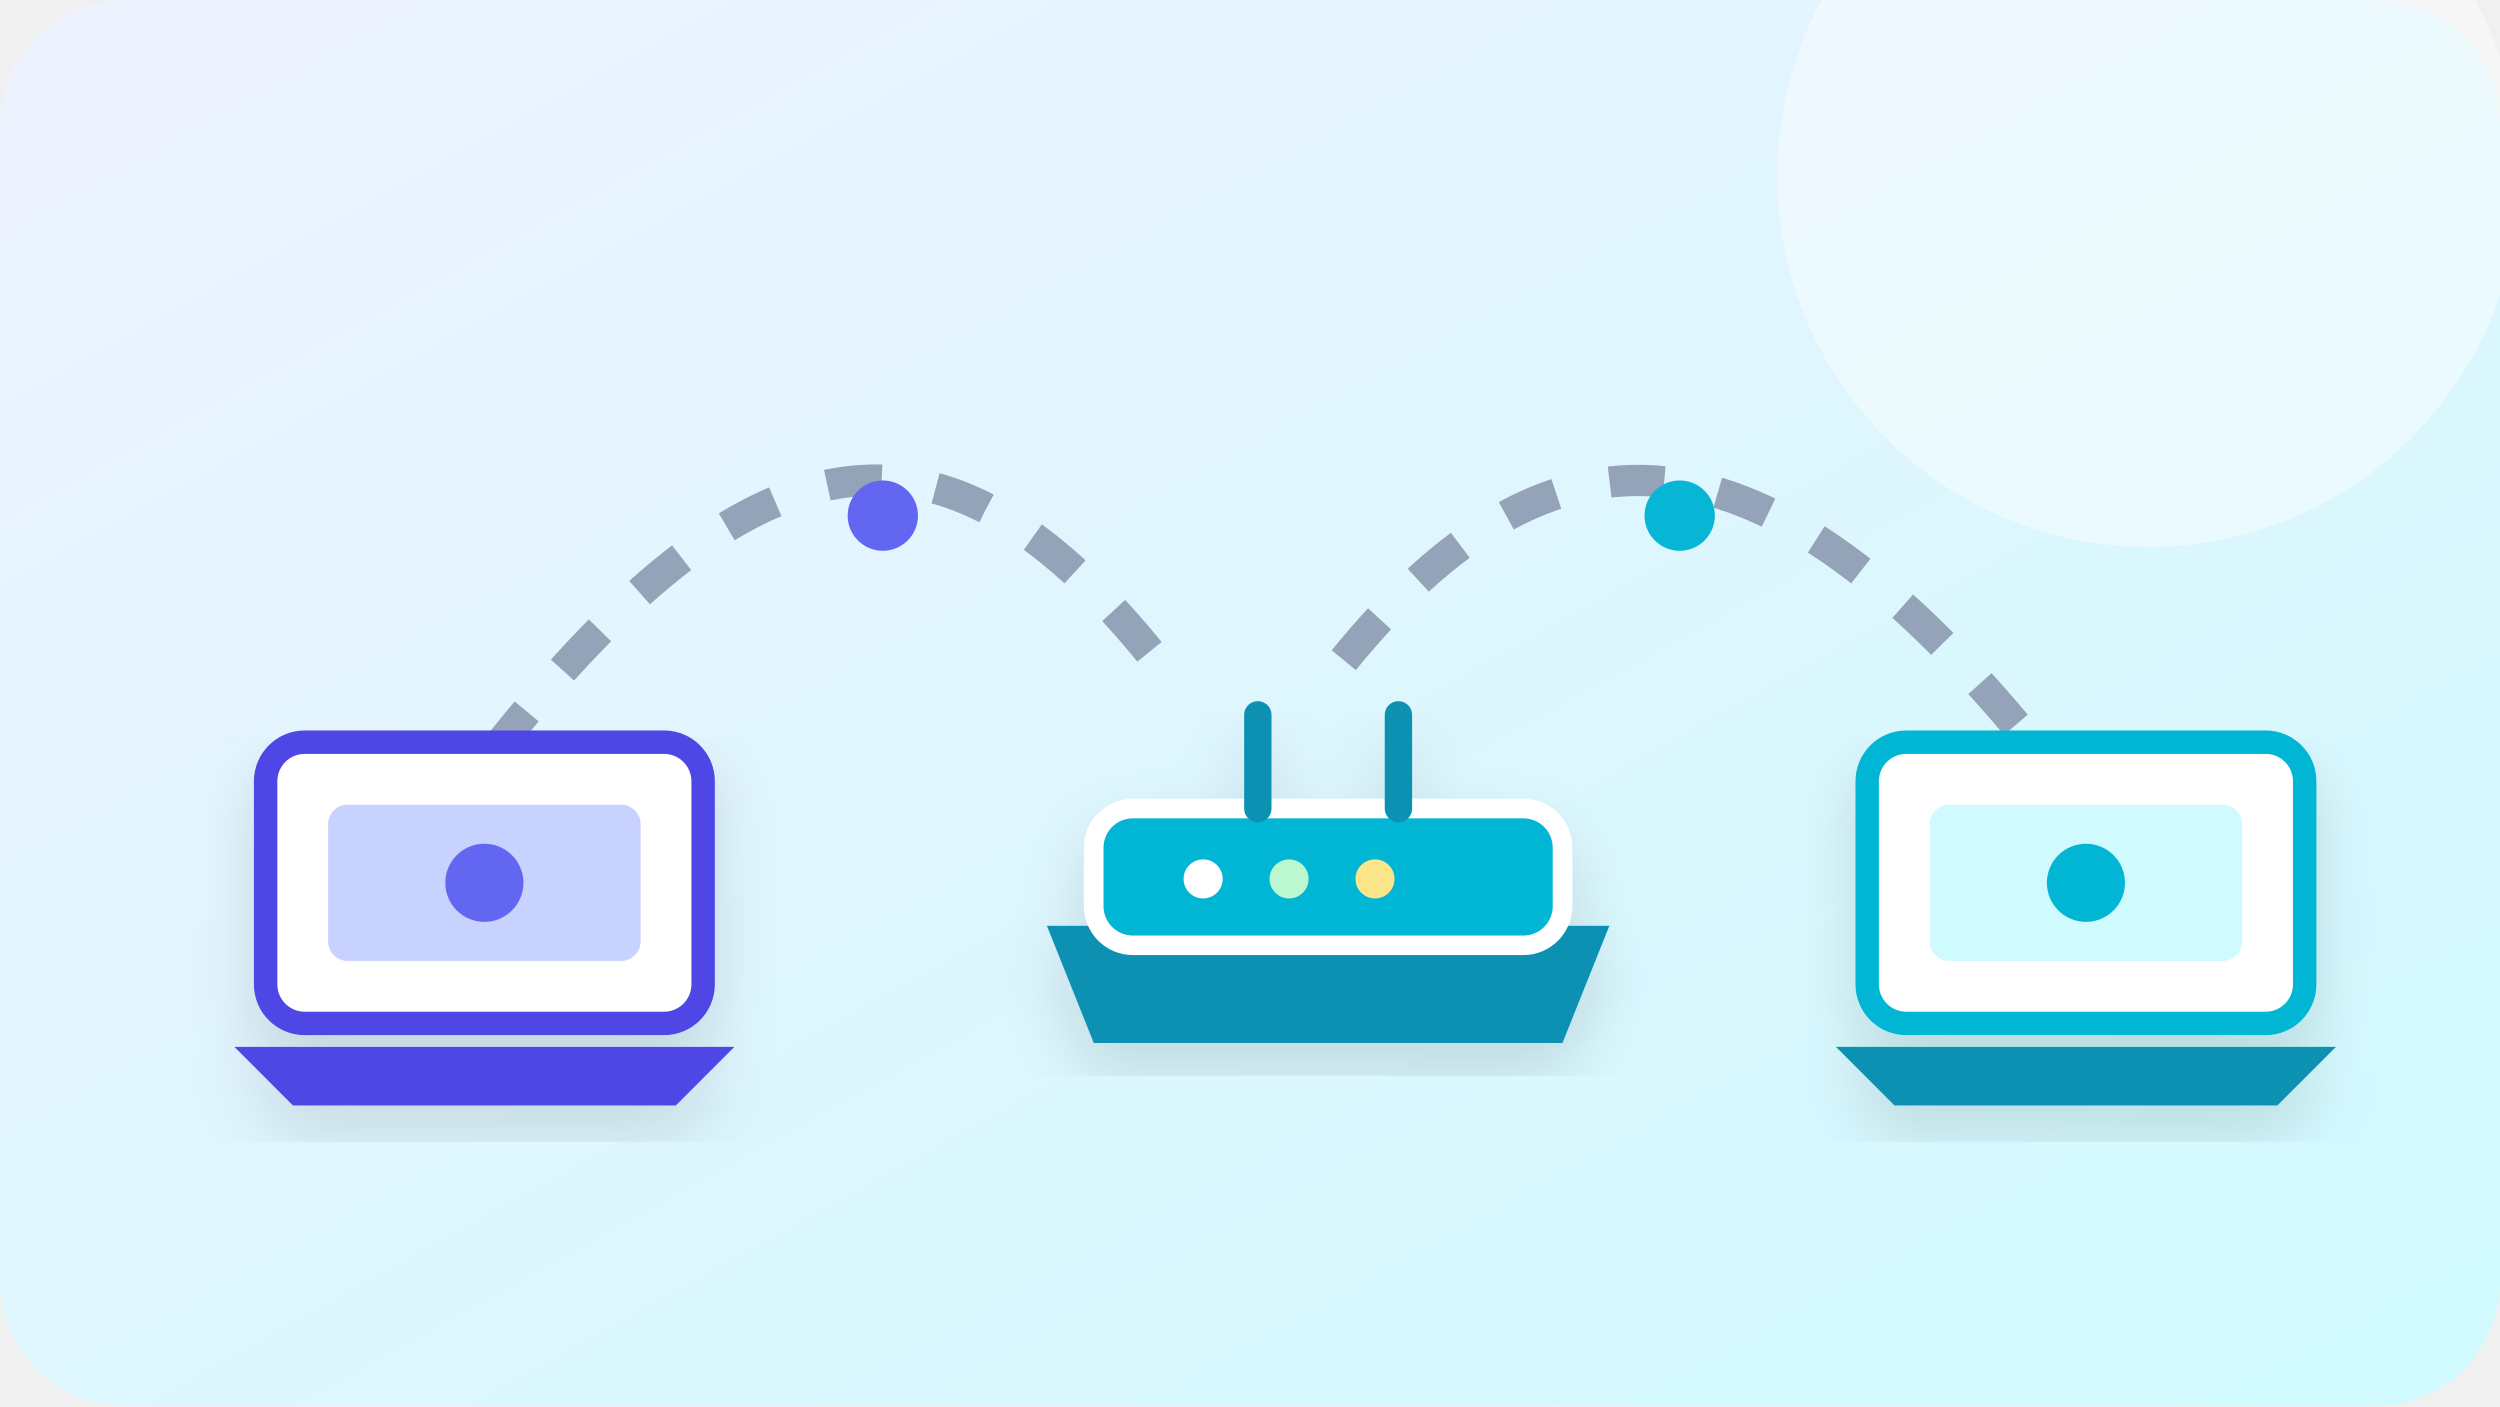
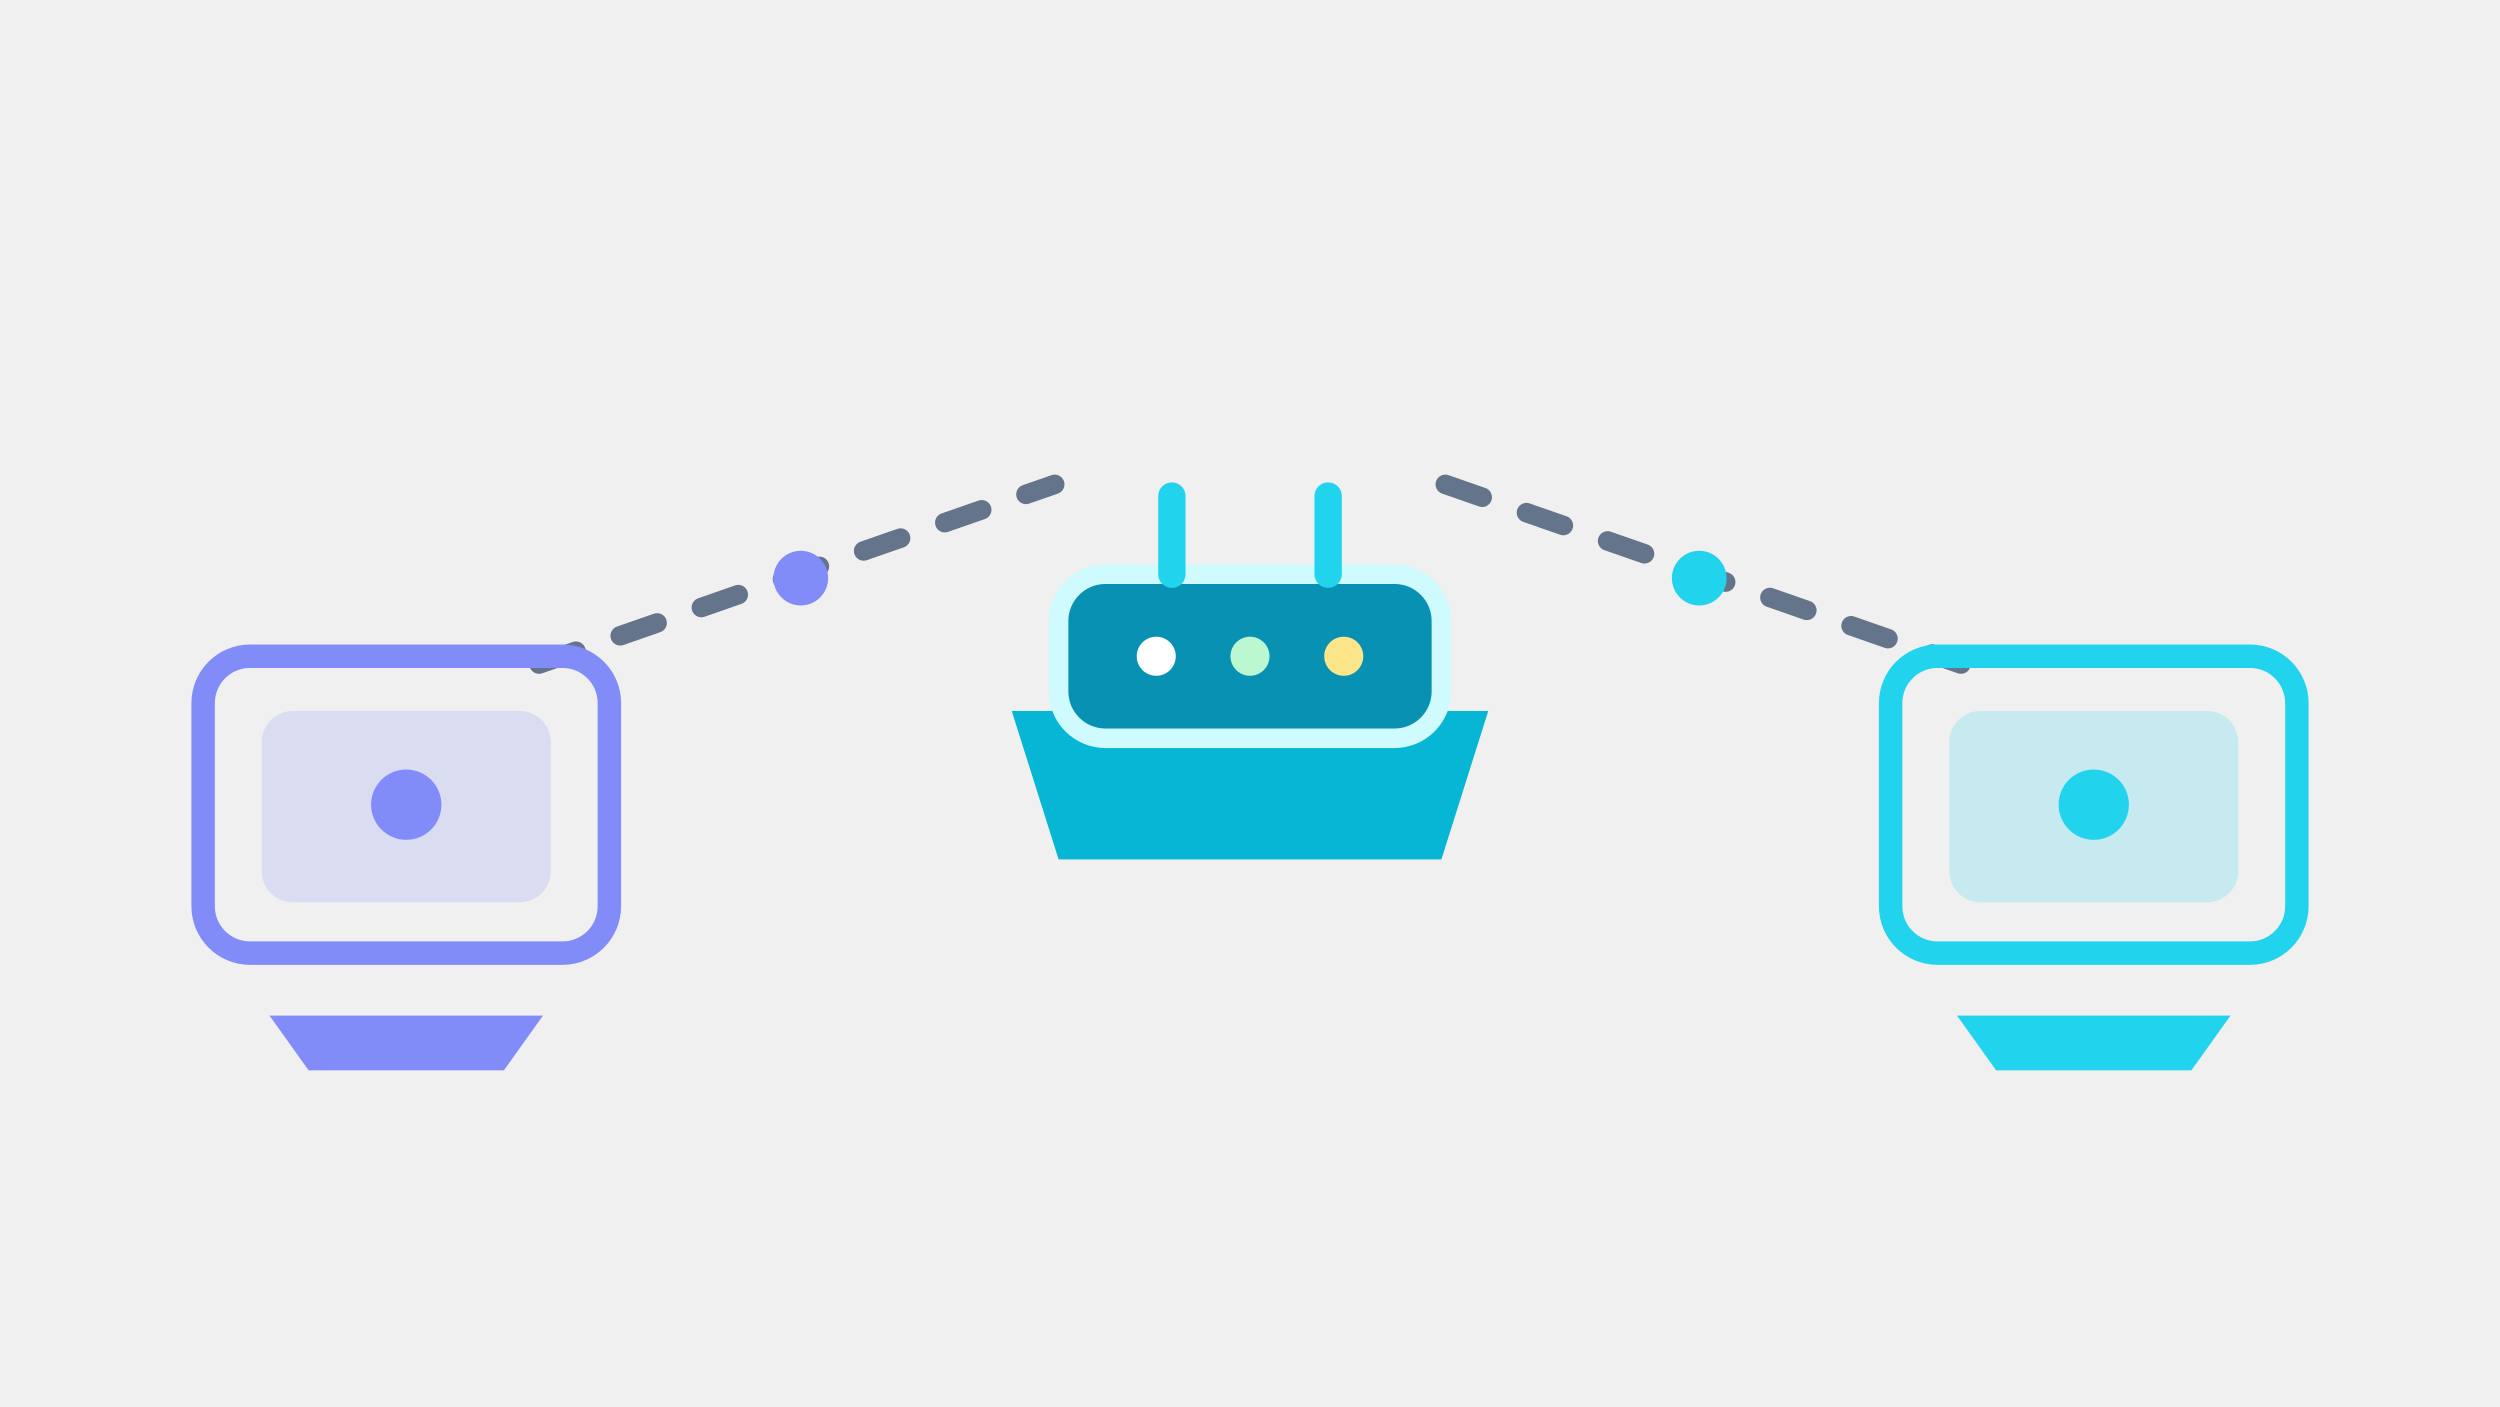
- <svg xmlns="http://www.w3.org/2000/svg" viewBox="0 0 640 360">
-   <defs>
-     <linearGradient id="bg" x1="0" y1="0" x2="1" y2="1">
-       <stop stop-color="#eef2ff" />
-       <stop offset="1" stop-color="#cffafe" />
-     </linearGradient>
-     <filter id="shadow">
-       <feDropShadow dx="0" dy="8" stdDeviation="8" flood-opacity=".12" />
-     </filter>
-   </defs>
-   <rect width="640" height="360" rx="32" fill="url(#bg)" />
-   <circle cx="550" cy="45" r="95" fill="#fff" opacity=".42" />
-   <path d="M126 193C196 104 244 104 296 169M344 169c53-65 107-65 179 25" fill="none" stroke="#94a3b8" stroke-width="8" stroke-dasharray="14 14" />
-   <circle cx="226" cy="132" r="9" fill="#6366f1" />
-   <circle cx="430" cy="132" r="9" fill="#06b6d4" />
-   <g filter="url(#shadow)" transform="translate(60 190)">
-     <rect x="8" width="112" height="72" rx="10" fill="#fff" stroke="#4f46e5" stroke-width="6" />
-     <rect x="24" y="16" width="80" height="40" rx="5" fill="#c7d2fe" />
-     <circle cx="64" cy="36" r="10" fill="#6366f1" />
-     <path d="M0 78h128l-15 15H15L0 78Z" fill="#4f46e5" />
+ <svg xmlns="http://www.w3.org/2000/svg" viewBox="0 0 640 360" fill="none">
+   <path d="M138 170 270 124m100 0 132 46" stroke="#64748b" stroke-width="5" stroke-linecap="round" stroke-dasharray="10 12" />
+   <circle cx="205" cy="148" r="7" fill="#818cf8" />
+   <circle cx="435" cy="148" r="7" fill="#22d3ee" />
+   <g stroke="#818cf8" stroke-width="6">
+     <rect x="52" y="168" width="104" height="76" rx="12" />
+     <path d="M69 260h70l-10 14H79l-10-14Z" fill="#818cf8" stroke="none" />
+     <rect x="70" y="185" width="68" height="43" rx="5" fill="#818cf8" opacity=".2" />
+     <circle cx="104" cy="206" r="9" fill="#818cf8" stroke="none" />
  </g>
-   <g filter="url(#shadow)" transform="translate(260 165)">
-     <path d="M8 72h144l-12 30H20L8 72Z" fill="#0891b2" />
-     <rect x="20" y="42" width="120" height="35" rx="10" fill="#06b6d4" stroke="#fff" stroke-width="5" />
-     <path d="M62 42V18m36 24V18" stroke="#0891b2" stroke-width="7" stroke-linecap="round" />
-     <circle cx="48" cy="60" r="5" fill="#fff" />
-     <circle cx="70" cy="60" r="5" fill="#bbf7d0" />
-     <circle cx="92" cy="60" r="5" fill="#fde68a" />
+   <g stroke="#22d3ee" stroke-width="6">
+     <rect x="484" y="168" width="104" height="76" rx="12" />
+     <path d="M501 260h70l-10 14h-50l-10-14Z" fill="#22d3ee" stroke="none" />
+     <rect x="502" y="185" width="68" height="43" rx="5" fill="#22d3ee" opacity=".2" />
+     <circle cx="536" cy="206" r="9" fill="#22d3ee" stroke="none" />
  </g>
-   <g filter="url(#shadow)" transform="translate(470 190)">
-     <rect x="8" width="112" height="72" rx="10" fill="#fff" stroke="#06b6d4" stroke-width="6" />
-     <rect x="24" y="16" width="80" height="40" rx="5" fill="#cffafe" />
-     <circle cx="64" cy="36" r="10" fill="#06b6d4" />
-     <path d="M0 78h128l-15 15H15L0 78Z" fill="#0891b2" />
+   <g>
+     <path d="M259 182h122l-12 38H271l-12-38Z" fill="#06b6d4" />
+     <rect x="271" y="147" width="98" height="42" rx="12" fill="#0891b2" stroke="#cffafe" stroke-width="5" />
+     <path d="M300 147v-20m40 20v-20" stroke="#22d3ee" stroke-width="7" stroke-linecap="round" />
+     <circle cx="296" cy="168" r="5" fill="#fff" />
+     <circle cx="320" cy="168" r="5" fill="#bbf7d0" />
+     <circle cx="344" cy="168" r="5" fill="#fde68a" />
  </g>
</svg>
